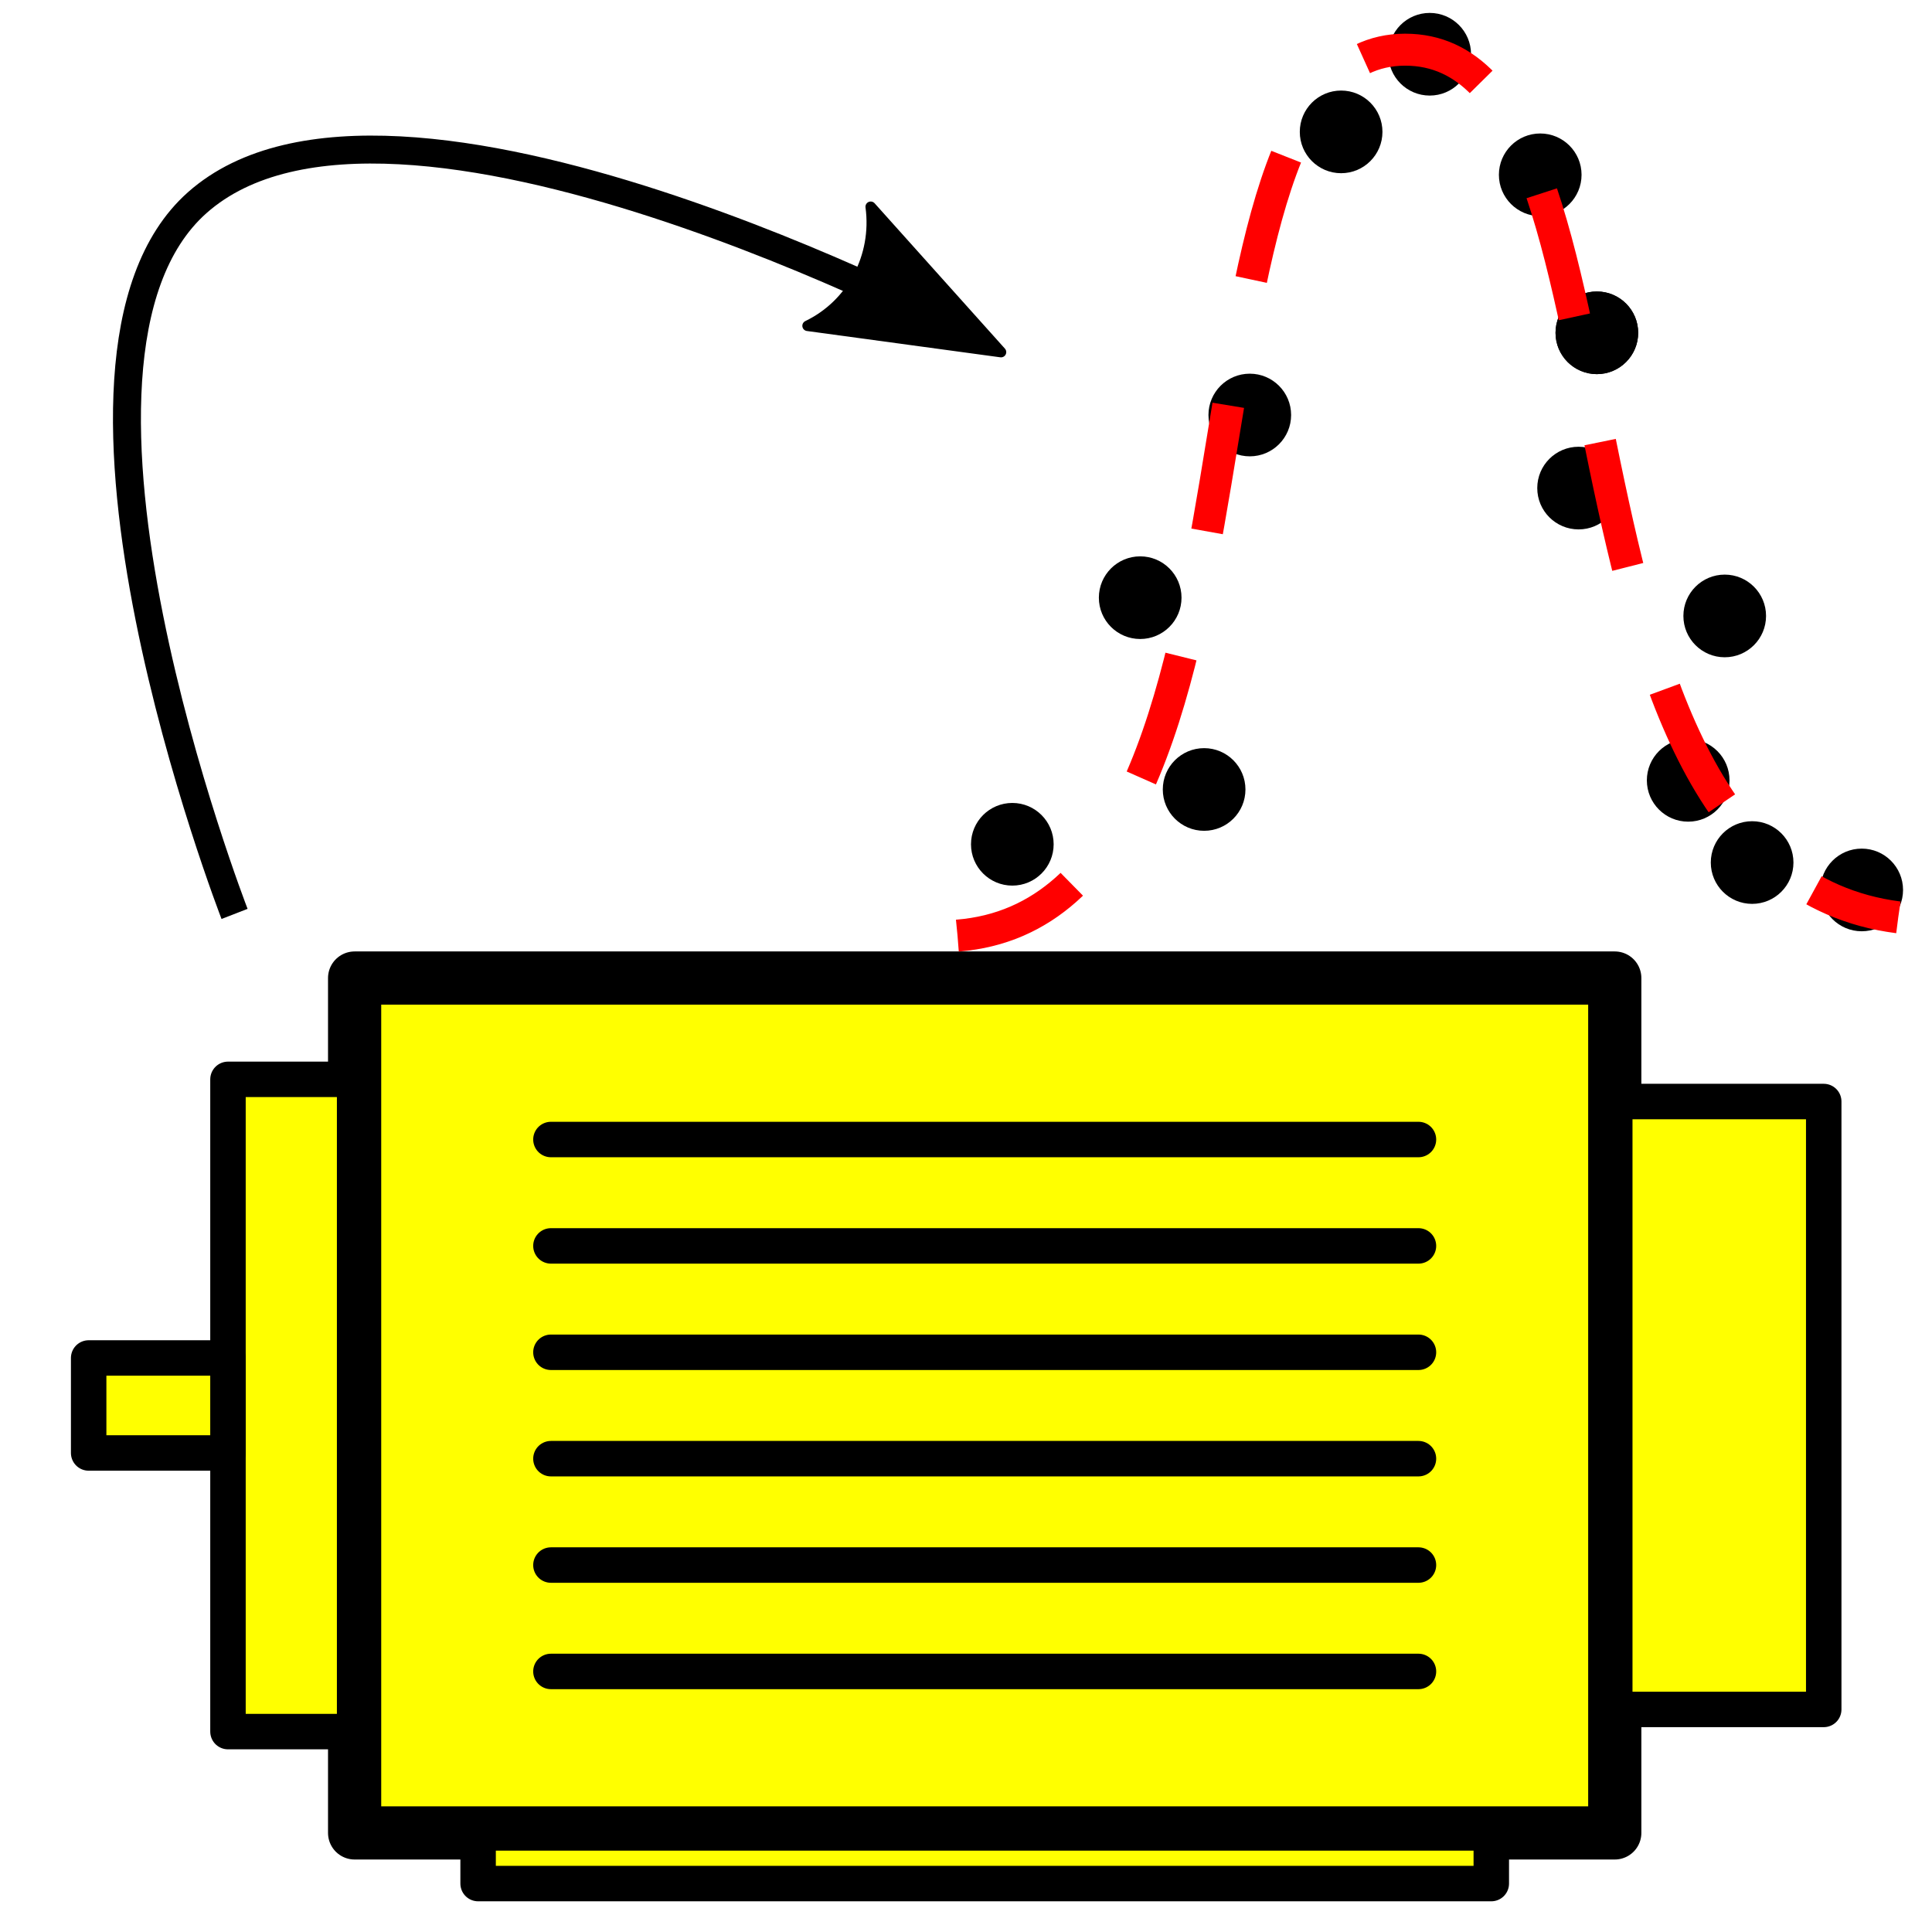
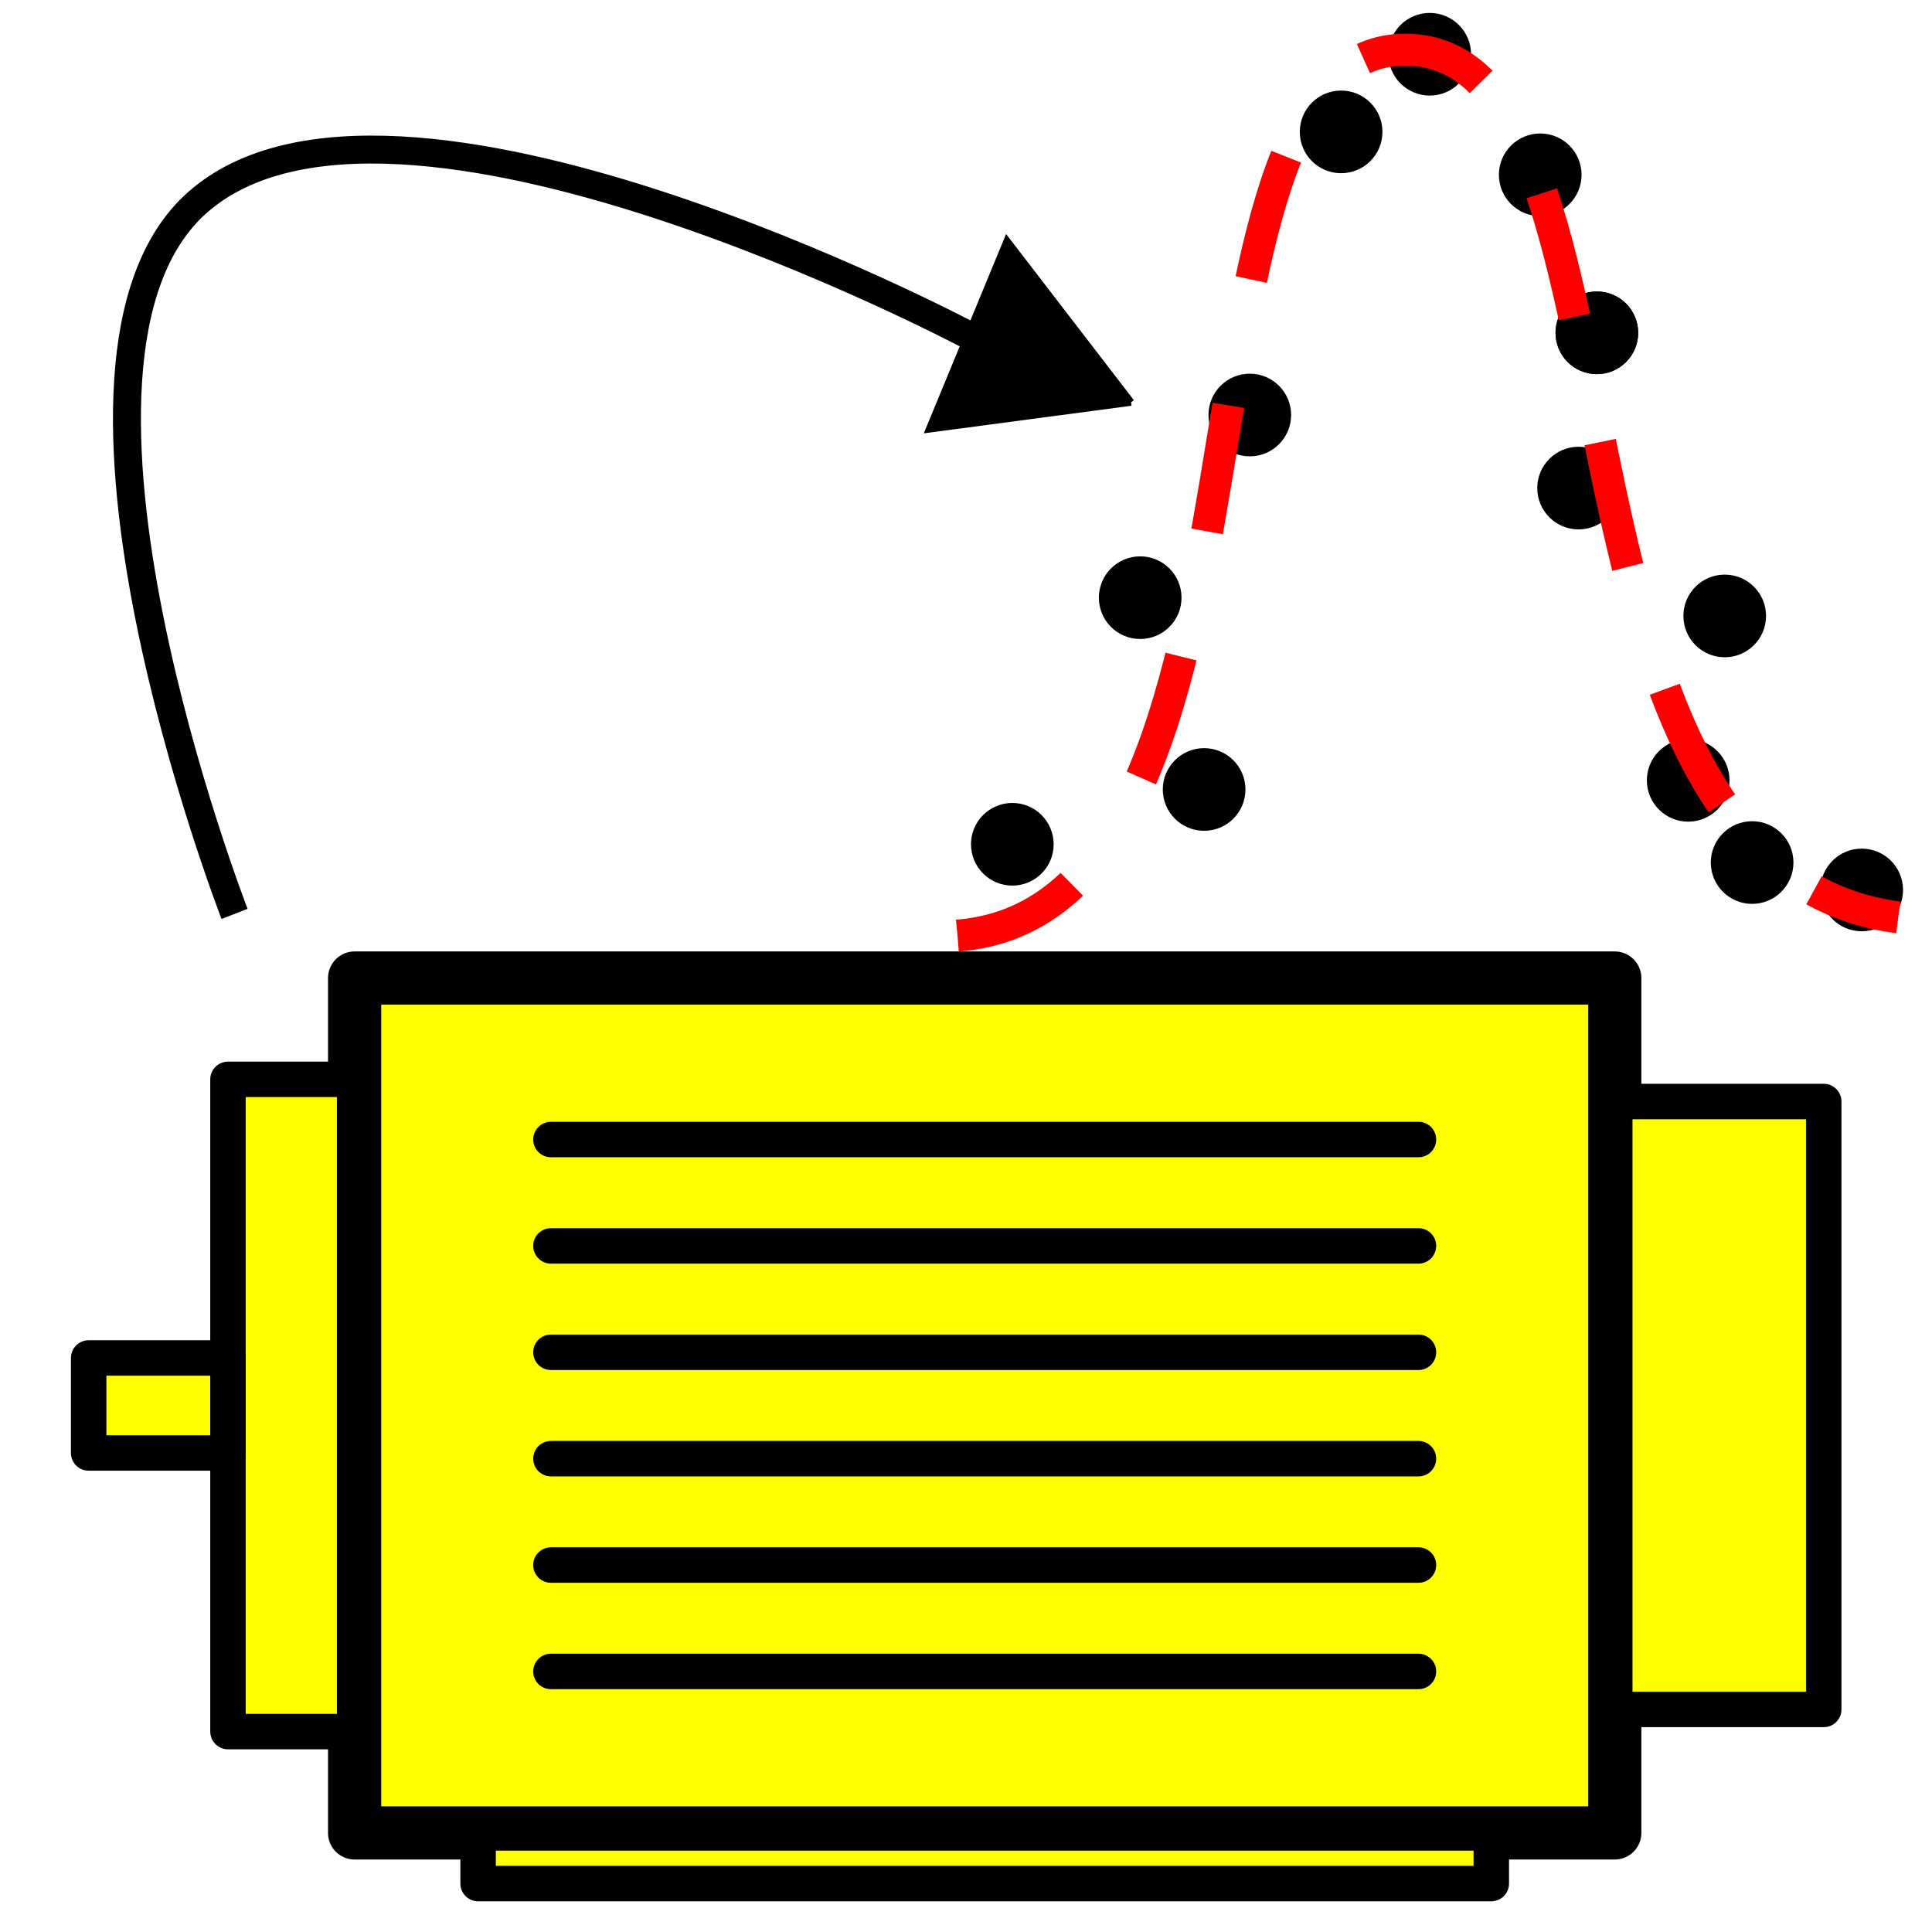
<svg xmlns="http://www.w3.org/2000/svg" xmlns:xlink="http://www.w3.org/1999/xlink" width="73.162mm" height="73.162mm" viewBox="0 0 259.237 259.237" id="svg2" version="1.1">
  <defs id="defs4">
    <marker orient="auto" refY="0.0" refX="0.0" id="Arrow2Mend" style="overflow:visible;">
      <path id="path6194" style="fill-rule:evenodd;stroke-width:0.625;stroke-linejoin:round;stroke:#000000;stroke-opacity:1;fill:#000000;fill-opacity:1" d="M 8.719,4.034 L -2.207,0.016 L 8.719,-4.002 C 6.973,-1.63 6.983,1.616 8.719,4.034 z " transform="scale(0.6) rotate(180) translate(0,0)" />
    </marker>
    <marker orient="auto" refY="0.0" refX="0.0" id="Arrow1Send" style="overflow:visible;">
      <path id="path6182" d="M 0.0,0.0 L 5.0,-5.0 L -12.5,0.0 L 5.0,5.0 L 0.0,0.0 z " style="fill-rule:evenodd;stroke:#000000;stroke-width:1pt;stroke-opacity:1;fill:#000000;fill-opacity:1" transform="scale(0.2) rotate(180) translate(6,0)" />
    </marker>
    <marker orient="auto" refY="0.0" refX="0.0" id="Arrow1Lend" style="overflow:visible;">
      <path id="path6170" d="M 0.0,0.0 L 5.0,-5.0 L -12.5,0.0 L 5.0,5.0 L 0.0,0.0 z " style="fill-rule:evenodd;stroke:#000000;stroke-width:1pt;stroke-opacity:1;fill:#000000;fill-opacity:1" transform="scale(0.8) rotate(180) translate(12.5,0)" />
    </marker>
  </defs>
  <g id="layer1" transform="translate(-102.7165,-104.5201)">
    <g id="g6163" transform="translate(-1.339286,64.28571)">
      <g transform="matrix(1.189556,0,0,1.189556,-20.67895,-14.83288)" id="g4862">
        <rect style="fill:#ffff00;fill-opacity:1;stroke:#000000;stroke-width:6;stroke-linecap:round;stroke-linejoin:round;stroke-miterlimit:4;stroke-dasharray:none;stroke-dashoffset:0;stroke-opacity:1" id="rect4832" width="142.143" height="96.429" x="144.859" y="156.614" />
        <g id="g4846" transform="translate(2.857142,-3.214284)" style="fill:#ffff00">
          <path id="path4834" d="m 164.145,178.043 h 97.857" style="fill:#ffff00;fill-rule:evenodd;stroke:#000000;stroke-width:4;stroke-linecap:round;stroke-linejoin:round;stroke-miterlimit:4;stroke-dasharray:none;stroke-opacity:1" />
          <use style="fill:#ffff00;stroke-width:4;stroke-linecap:round;stroke-linejoin:round;stroke-miterlimit:4;stroke-dasharray:none" height="100%" width="100%" transform="translate(0,12)" id="use4836" xlink:href="#path4834" y="0" x="0" />
          <use style="fill:#ffff00;stroke-width:4;stroke-linecap:round;stroke-linejoin:round;stroke-miterlimit:4;stroke-dasharray:none" height="100%" width="100%" transform="translate(0,12)" id="use4838" xlink:href="#use4836" y="0" x="0" />
          <use style="fill:#ffff00;stroke-width:4;stroke-linecap:round;stroke-linejoin:round;stroke-miterlimit:4;stroke-dasharray:none" height="100%" width="100%" transform="translate(0,12)" id="use4840" xlink:href="#use4838" y="0" x="0" />
          <use style="fill:#ffff00;stroke-width:4;stroke-linecap:round;stroke-linejoin:round;stroke-miterlimit:4;stroke-dasharray:none" height="100%" width="100%" transform="translate(0,12)" id="use4842" xlink:href="#use4840" y="0" x="0" />
          <use style="fill:#ffff00;stroke-width:4;stroke-linecap:round;stroke-linejoin:round;stroke-miterlimit:4;stroke-dasharray:none" height="100%" width="100%" transform="translate(0,12)" id="use4844" xlink:href="#use4842" y="0" x="0" />
        </g>
        <rect style="fill:#ffff00;fill-opacity:1;stroke:#000000;stroke-width:4;stroke-linecap:round;stroke-linejoin:round;stroke-miterlimit:4;stroke-dasharray:none;stroke-dashoffset:0;stroke-opacity:1" id="rect4854" width="14.286" height="73.571" x="130.574" y="168.043" />
        <rect style="fill:#ffff00;fill-opacity:1;stroke:#000000;stroke-width:4;stroke-linecap:round;stroke-linejoin:round;stroke-miterlimit:4;stroke-dasharray:none;stroke-dashoffset:0;stroke-opacity:1" id="rect4856" width="114.286" height="5.714" x="158.788" y="253.043" />
        <rect style="fill:#ffff00;fill-opacity:1;stroke:#000000;stroke-width:4;stroke-linecap:round;stroke-linejoin:round;stroke-miterlimit:4;stroke-dasharray:none;stroke-dashoffset:0;stroke-opacity:1" id="rect4858" width="15.714" height="10.714" x="114.859" y="199.471" />
        <rect style="fill:#ffff00;fill-opacity:1;stroke:#000000;stroke-width:4;stroke-linecap:round;stroke-linejoin:round;stroke-miterlimit:4;stroke-dasharray:none;stroke-dashoffset:0;stroke-opacity:1" id="rect4860" width="23.571" height="68.571" x="287.002" y="170.543" />
      </g>
    </g>
-     <path style="fill:none;stroke:#000000;stroke-width:3.75;stroke-linecap:butt;stroke-linejoin:miter;stroke-miterlimit:4;stroke-dasharray:none;stroke-opacity:1;marker-end:url(#Arrow2Mend)" d="m 134.19,227.15 c 0,0 -28.826,-74.26 -5.022,-95.424 26.149,-23.249 103.46,17.746 103.46,17.746" id="path6165" />
+     <path style="fill:none;stroke:#000000;stroke-width:3.75;stroke-linecap:butt;stroke-linejoin:miter;stroke-miterlimit:4;stroke-dasharray:none;stroke-opacity:1;marker-end:" d="m 134.19,227.15 c 0,0 -28.826,-74.26 -5.022,-95.424 26.149,-23.249 103.46,17.746 103.46,17.746" id="path6165" />
    <g transform="matrix(0.428929,0,0,0.428929,198.1085,-59.56058)" id="g7840">
      <circle r="11.429" cy="266.648" cx="194.286" transform="translate(-100,380)" id="path4569" style="fill:#000000;fill-opacity:1;stroke:#000000;stroke-width:3;stroke-miterlimit:4;stroke-dasharray:none;stroke-opacity:1" />
      <circle r="11.429" cy="266.648" cx="194.286" style="fill:#000000;fill-opacity:1;stroke:#000000;stroke-width:3;stroke-miterlimit:4;stroke-dasharray:none;stroke-opacity:1" id="path4582" transform="translate(-40,362.8571)" />
      <circle r="11.429" cy="266.648" cx="194.286" transform="translate(-60,302.8571)" id="path4584" style="fill:#000000;fill-opacity:1;stroke:#000000;stroke-width:3;stroke-miterlimit:4;stroke-dasharray:none;stroke-opacity:1" />
      <circle r="11.429" cy="266.648" cx="194.286" style="fill:#000000;fill-opacity:1;stroke:#000000;stroke-width:3;stroke-miterlimit:4;stroke-dasharray:none;stroke-opacity:1" id="path4588" transform="translate(-25.71429,245.7143)" />
      <circle r="11.429" cy="266.648" cx="194.286" transform="translate(2.857143,157.1429)" id="path4590" style="fill:#000000;fill-opacity:1;stroke:#000000;stroke-width:3;stroke-miterlimit:4;stroke-dasharray:none;stroke-opacity:1" />
      <circle r="11.429" cy="266.648" cx="194.286" style="fill:#000000;fill-opacity:1;stroke:#000000;stroke-width:3;stroke-miterlimit:4;stroke-dasharray:none;stroke-opacity:1" id="path4592" transform="translate(30.57143,132.8571)" />
      <circle r="11.429" cy="266.648" cx="194.286" transform="translate(65.14286,170.5714)" id="path4594" style="fill:#000000;fill-opacity:1;stroke:#000000;stroke-width:3;stroke-miterlimit:4;stroke-dasharray:none;stroke-opacity:1" />
      <circle r="11.429" cy="266.648" cx="194.286" style="fill:#000000;fill-opacity:1;stroke:#000000;stroke-width:3;stroke-miterlimit:4;stroke-dasharray:none;stroke-opacity:1" id="path4596" transform="translate(77.14285,268.5714)" />
      <circle r="11.429" cy="266.648" cx="194.286" transform="translate(82.85714,220)" id="path4602" style="fill:#000000;fill-opacity:1;stroke:#000000;stroke-width:3;stroke-miterlimit:4;stroke-dasharray:none;stroke-opacity:1" />
      <circle r="11.429" cy="266.648" cx="194.286" style="fill:#000000;fill-opacity:1;stroke:#000000;stroke-width:3;stroke-miterlimit:4;stroke-dasharray:none;stroke-opacity:1" id="path4604" transform="translate(82.85714,220)" />
      <circle r="11.429" cy="266.648" cx="194.286" transform="translate(122.8571,308.5714)" id="path4606" style="fill:#000000;fill-opacity:1;stroke:#000000;stroke-width:3;stroke-miterlimit:4;stroke-dasharray:none;stroke-opacity:1" />
      <circle r="11.429" cy="266.648" cx="194.286" style="fill:#000000;fill-opacity:1;stroke:#000000;stroke-width:3;stroke-miterlimit:4;stroke-dasharray:none;stroke-opacity:1" id="path4608" transform="translate(131.4286,385.7143)" />
      <circle r="11.429" cy="266.648" cx="194.286" transform="translate(111.4286,360)" id="path4610" style="fill:#000000;fill-opacity:1;stroke:#000000;stroke-width:3;stroke-miterlimit:4;stroke-dasharray:none;stroke-opacity:1" />
      <circle r="11.429" cy="266.648" cx="194.286" style="fill:#000000;fill-opacity:1;stroke:#000000;stroke-width:3;stroke-miterlimit:4;stroke-dasharray:none;stroke-opacity:1" id="path4612" transform="translate(165.7143,394.2857)" />
      <path id="path2985" d="M 77.143,675.219 C 185.714,666.648 137.152,398.195 217.143,398.076 c 79.99,-0.119 35.238,256.19 154.286,271.429" style="fill:none;stroke:#ff0000;stroke-width:10;stroke-linecap:butt;stroke-linejoin:miter;stroke-miterlimit:4;stroke-dasharray:40, 40;stroke-dashoffset:0;stroke-opacity:1" />
    </g>
+     <path id="path988" style="fill:#000000;fill-opacity:1;stroke:#000000;stroke-width:0.938px;stroke-linecap:butt;stroke-linejoin:miter;stroke-opacity:1" d="m 254.486,158.497 -27.07,3.595 10.422,-25.24 16.648,21.646" />
  </g>
</svg>
